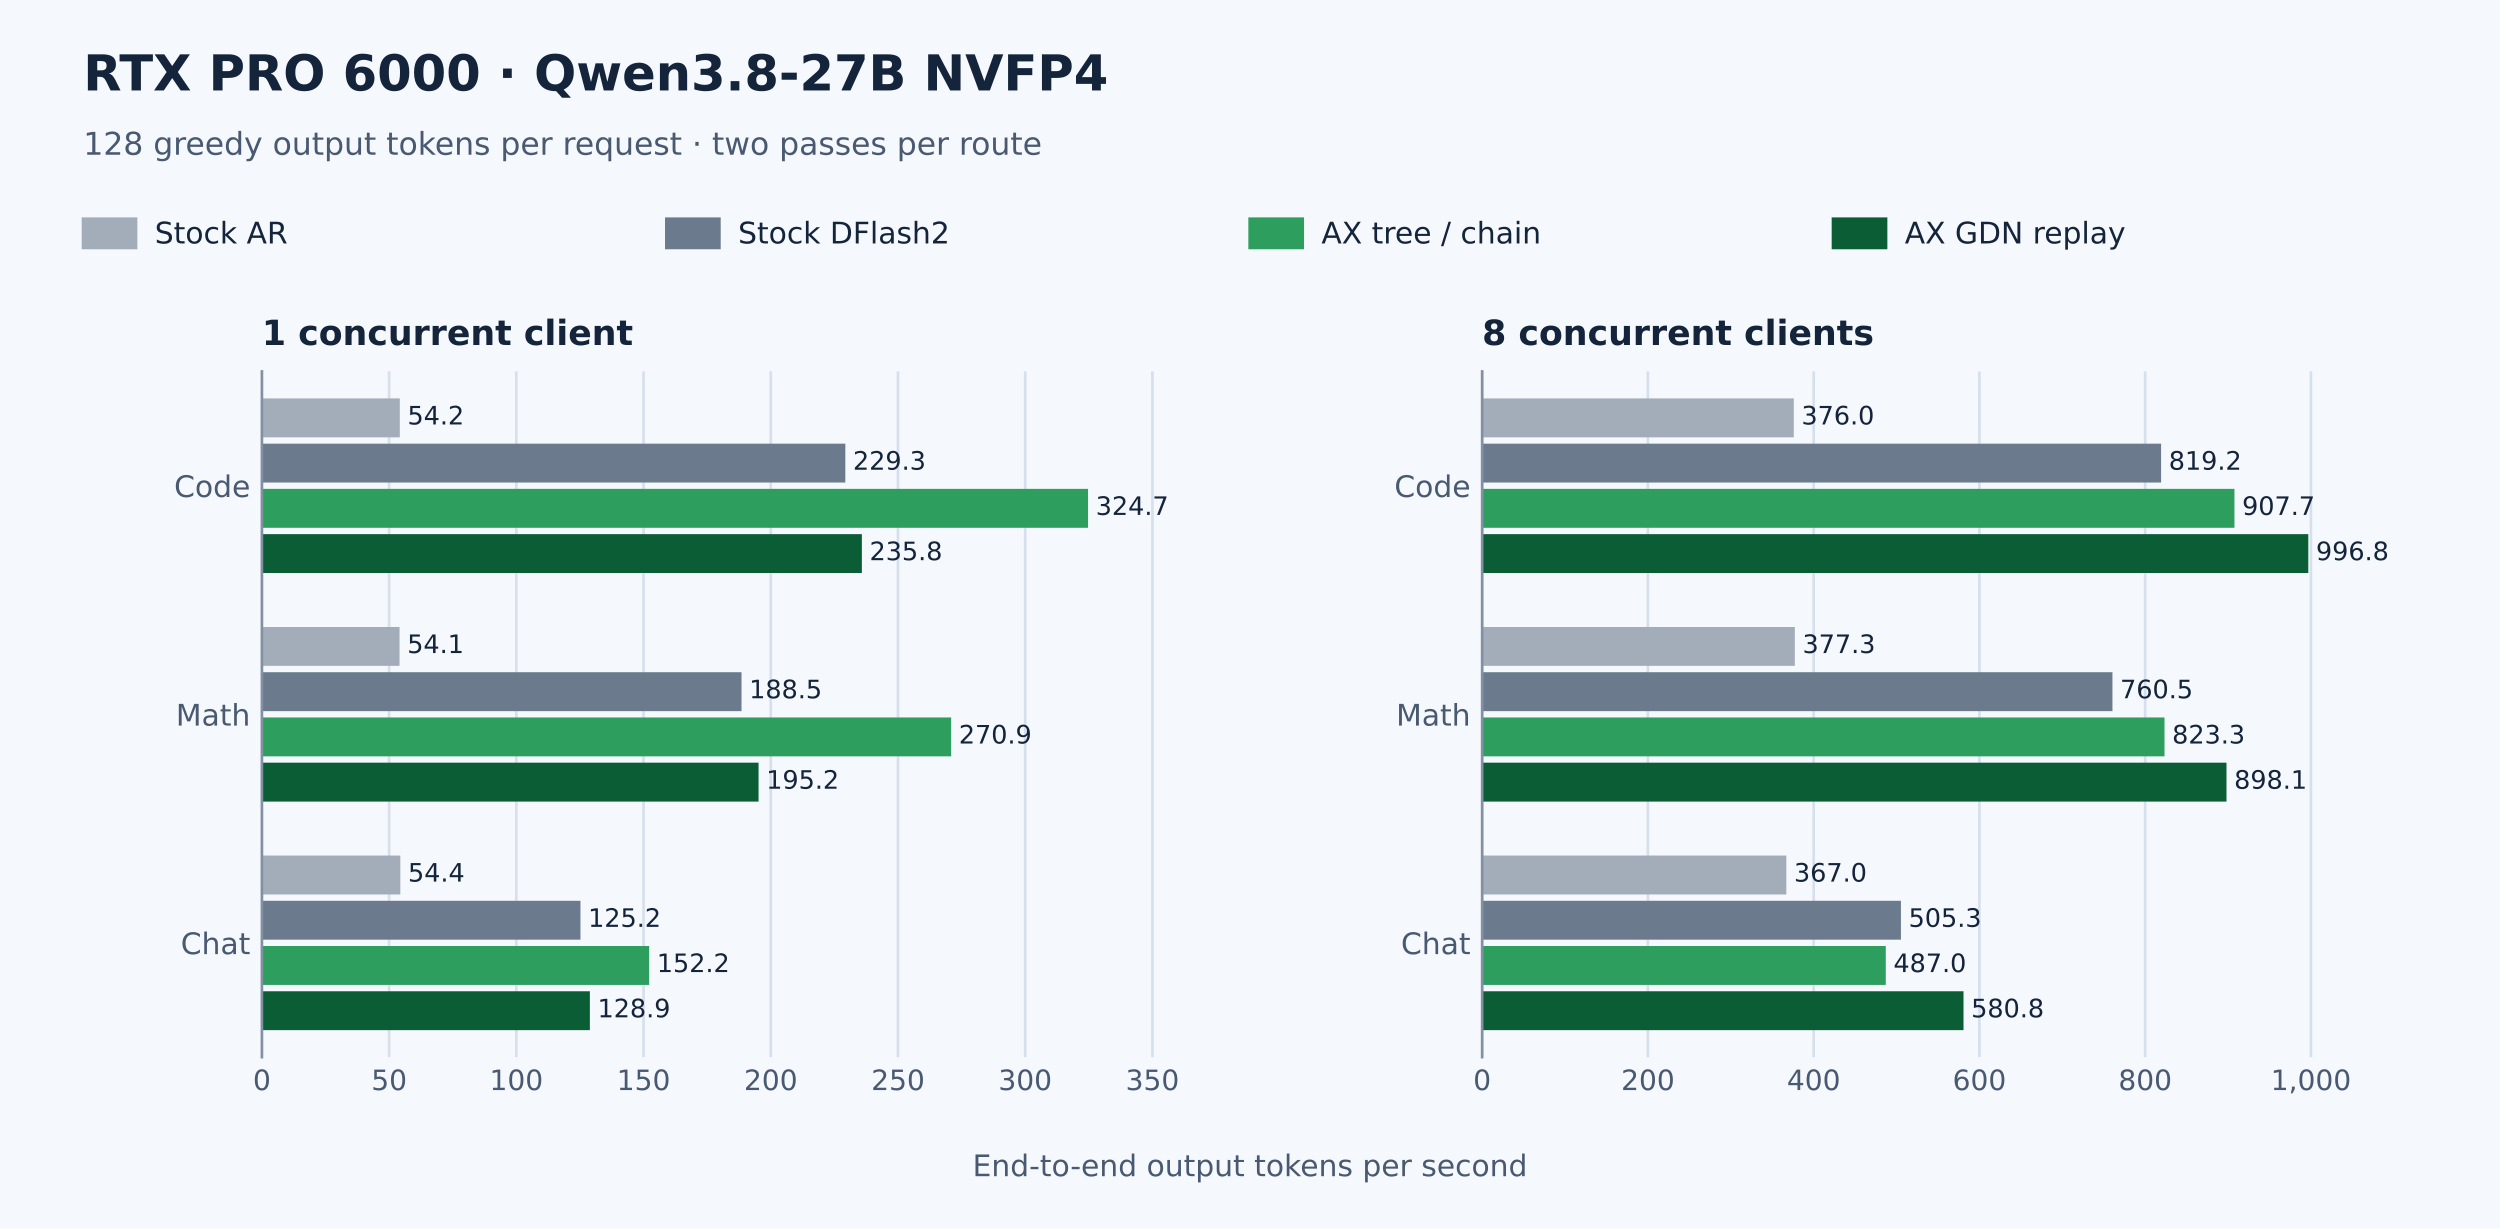
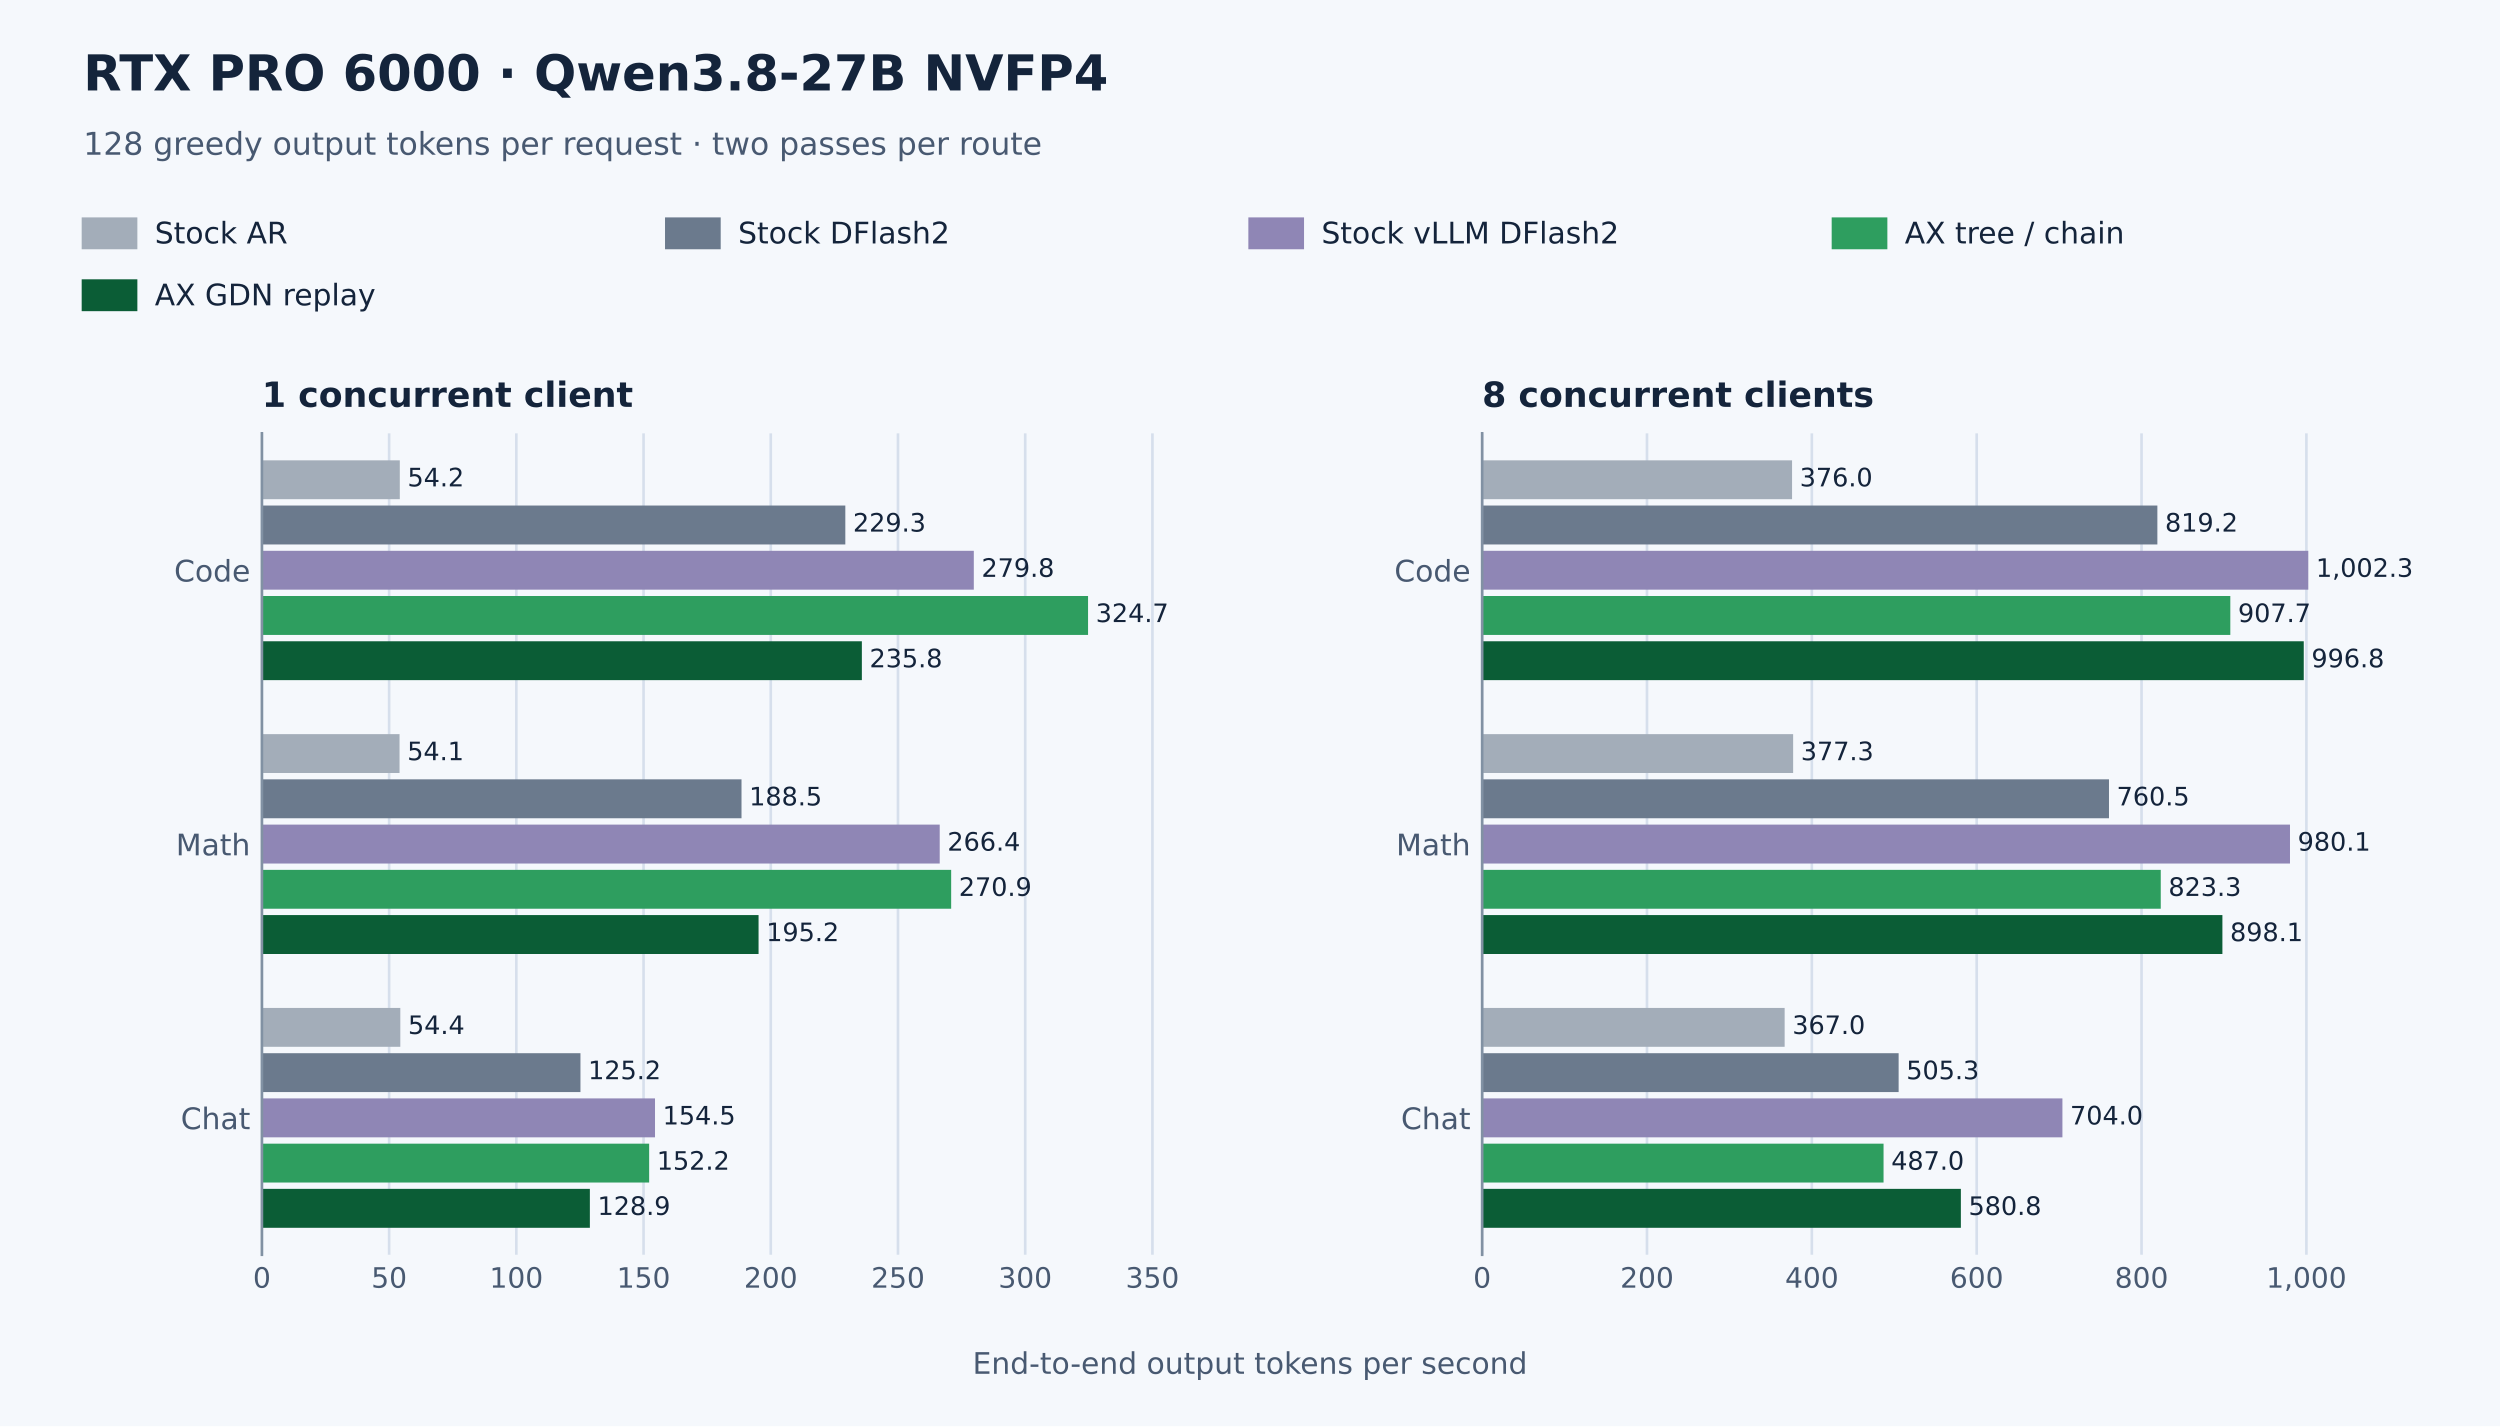
- <svg xmlns="http://www.w3.org/2000/svg" width="756pt" height="371.52pt" viewBox="0 0 756 371.52" version="1.1">
+ <svg xmlns="http://www.w3.org/2000/svg" width="756pt" height="431.28pt" viewBox="0 0 756 431.28" version="1.1">
  <defs>
    <style type="text/css">*{stroke-linejoin: round; stroke-linecap: butt}</style>
  </defs>
  <g id="figure_1">
    <g id="patch_1">
-       <path d="M 0 371.52  L 756 371.52  L 756 0  L 0 0  z " style="fill: #f5f8fc" />
+       <path d="M 0 431.28  L 756 431.28  L 756 0  L 0 0  z " style="fill: #f5f8fc" />
    </g>
    <g id="axes_1">
      <g id="patch_2">
-         <path d="M 79.2 319.68  L 369 319.68  L 369 112.32  L 79.2 112.32  z " style="fill: #f5f8fc" />
+         <path d="M 79.2 379.44  L 369 379.44  L 369 131.04  L 79.2 131.04  z " style="fill: #f5f8fc" />
      </g>
      <g id="matplotlib.axis_1">
        <g id="xtick_1">
          <g id="line2d_1">
-             <path d="M 79.2 319.68  L 79.2 112.32  " clip-path="url(#pc554f693a8)" style="fill: none; stroke: #d6dfec; stroke-width: 0.8; stroke-linecap: square" />
+             <path d="M 79.2 379.44  L 79.2 131.04  " clip-path="url(#p9c518e9b31)" style="fill: none; stroke: #d6dfec; stroke-width: 0.8; stroke-linecap: square" />
          </g>
          <g id="line2d_2" />
          <g id="text_1">
-             <text style="font-size: 8.5px; font-family: 'DejaVu Sans', 'Helvetica Neue', Helvetica, Arial, sans-serif; text-anchor: middle; fill: #485971" x="79.2" y="329.638" transform="rotate(-0 79.2 329.638)">0</text>
+             <text style="font-size: 8.5px; font-family: 'DejaVu Sans', 'Helvetica Neue', Helvetica, Arial, sans-serif; text-anchor: middle; fill: #485971" x="79.2" y="389.398" transform="rotate(-0 79.2 389.398)">0</text>
          </g>
        </g>
        <g id="xtick_2">
          <g id="line2d_3">
-             <path d="M 117.671 319.68  L 117.671 112.32  " clip-path="url(#pc554f693a8)" style="fill: none; stroke: #d6dfec; stroke-width: 0.8; stroke-linecap: square" />
+             <path d="M 117.671 379.44  L 117.671 131.04  " clip-path="url(#p9c518e9b31)" style="fill: none; stroke: #d6dfec; stroke-width: 0.8; stroke-linecap: square" />
          </g>
          <g id="line2d_4" />
          <g id="text_2">
-             <text style="font-size: 8.5px; font-family: 'DejaVu Sans', 'Helvetica Neue', Helvetica, Arial, sans-serif; text-anchor: middle; fill: #485971" x="117.671" y="329.638" transform="rotate(-0 117.6705 329.638)">50</text>
+             <text style="font-size: 8.5px; font-family: 'DejaVu Sans', 'Helvetica Neue', Helvetica, Arial, sans-serif; text-anchor: middle; fill: #485971" x="117.671" y="389.398" transform="rotate(-0 117.6705 389.398)">50</text>
          </g>
        </g>
        <g id="xtick_3">
          <g id="line2d_5">
-             <path d="M 156.141 319.68  L 156.141 112.32  " clip-path="url(#pc554f693a8)" style="fill: none; stroke: #d6dfec; stroke-width: 0.8; stroke-linecap: square" />
+             <path d="M 156.141 379.44  L 156.141 131.04  " clip-path="url(#p9c518e9b31)" style="fill: none; stroke: #d6dfec; stroke-width: 0.8; stroke-linecap: square" />
          </g>
          <g id="line2d_6" />
          <g id="text_3">
-             <text style="font-size: 8.5px; font-family: 'DejaVu Sans', 'Helvetica Neue', Helvetica, Arial, sans-serif; text-anchor: middle; fill: #485971" x="156.141" y="329.638" transform="rotate(-0 156.141 329.638)">100</text>
+             <text style="font-size: 8.5px; font-family: 'DejaVu Sans', 'Helvetica Neue', Helvetica, Arial, sans-serif; text-anchor: middle; fill: #485971" x="156.141" y="389.398" transform="rotate(-0 156.141 389.398)">100</text>
          </g>
        </g>
        <g id="xtick_4">
          <g id="line2d_7">
-             <path d="M 194.612 319.68  L 194.612 112.32  " clip-path="url(#pc554f693a8)" style="fill: none; stroke: #d6dfec; stroke-width: 0.8; stroke-linecap: square" />
+             <path d="M 194.612 379.44  L 194.612 131.04  " clip-path="url(#p9c518e9b31)" style="fill: none; stroke: #d6dfec; stroke-width: 0.8; stroke-linecap: square" />
          </g>
          <g id="line2d_8" />
          <g id="text_4">
-             <text style="font-size: 8.5px; font-family: 'DejaVu Sans', 'Helvetica Neue', Helvetica, Arial, sans-serif; text-anchor: middle; fill: #485971" x="194.612" y="329.638" transform="rotate(-0 194.6116 329.638)">150</text>
+             <text style="font-size: 8.5px; font-family: 'DejaVu Sans', 'Helvetica Neue', Helvetica, Arial, sans-serif; text-anchor: middle; fill: #485971" x="194.612" y="389.398" transform="rotate(-0 194.6116 389.398)">150</text>
          </g>
        </g>
        <g id="xtick_5">
          <g id="line2d_9">
-             <path d="M 233.082 319.68  L 233.082 112.32  " clip-path="url(#pc554f693a8)" style="fill: none; stroke: #d6dfec; stroke-width: 0.8; stroke-linecap: square" />
+             <path d="M 233.082 379.44  L 233.082 131.04  " clip-path="url(#p9c518e9b31)" style="fill: none; stroke: #d6dfec; stroke-width: 0.8; stroke-linecap: square" />
          </g>
          <g id="line2d_10" />
          <g id="text_5">
-             <text style="font-size: 8.5px; font-family: 'DejaVu Sans', 'Helvetica Neue', Helvetica, Arial, sans-serif; text-anchor: middle; fill: #485971" x="233.082" y="329.638" transform="rotate(-0 233.0821 329.638)">200</text>
+             <text style="font-size: 8.5px; font-family: 'DejaVu Sans', 'Helvetica Neue', Helvetica, Arial, sans-serif; text-anchor: middle; fill: #485971" x="233.082" y="389.398" transform="rotate(-0 233.0821 389.398)">200</text>
          </g>
        </g>
        <g id="xtick_6">
          <g id="line2d_11">
-             <path d="M 271.553 319.68  L 271.553 112.32  " clip-path="url(#pc554f693a8)" style="fill: none; stroke: #d6dfec; stroke-width: 0.8; stroke-linecap: square" />
+             <path d="M 271.553 379.44  L 271.553 131.04  " clip-path="url(#p9c518e9b31)" style="fill: none; stroke: #d6dfec; stroke-width: 0.8; stroke-linecap: square" />
          </g>
          <g id="line2d_12" />
          <g id="text_6">
-             <text style="font-size: 8.5px; font-family: 'DejaVu Sans', 'Helvetica Neue', Helvetica, Arial, sans-serif; text-anchor: middle; fill: #485971" x="271.553" y="329.638" transform="rotate(-0 271.5526 329.638)">250</text>
+             <text style="font-size: 8.5px; font-family: 'DejaVu Sans', 'Helvetica Neue', Helvetica, Arial, sans-serif; text-anchor: middle; fill: #485971" x="271.553" y="389.398" transform="rotate(-0 271.5526 389.398)">250</text>
          </g>
        </g>
        <g id="xtick_7">
          <g id="line2d_13">
-             <path d="M 310.023 319.68  L 310.023 112.32  " clip-path="url(#pc554f693a8)" style="fill: none; stroke: #d6dfec; stroke-width: 0.8; stroke-linecap: square" />
+             <path d="M 310.023 379.44  L 310.023 131.04  " clip-path="url(#p9c518e9b31)" style="fill: none; stroke: #d6dfec; stroke-width: 0.8; stroke-linecap: square" />
          </g>
          <g id="line2d_14" />
          <g id="text_7">
-             <text style="font-size: 8.5px; font-family: 'DejaVu Sans', 'Helvetica Neue', Helvetica, Arial, sans-serif; text-anchor: middle; fill: #485971" x="310.023" y="329.638" transform="rotate(-0 310.0231 329.638)">300</text>
+             <text style="font-size: 8.5px; font-family: 'DejaVu Sans', 'Helvetica Neue', Helvetica, Arial, sans-serif; text-anchor: middle; fill: #485971" x="310.023" y="389.398" transform="rotate(-0 310.0231 389.398)">300</text>
          </g>
        </g>
        <g id="xtick_8">
          <g id="line2d_15">
-             <path d="M 348.494 319.68  L 348.494 112.32  " clip-path="url(#pc554f693a8)" style="fill: none; stroke: #d6dfec; stroke-width: 0.8; stroke-linecap: square" />
+             <path d="M 348.494 379.44  L 348.494 131.04  " clip-path="url(#p9c518e9b31)" style="fill: none; stroke: #d6dfec; stroke-width: 0.8; stroke-linecap: square" />
          </g>
          <g id="line2d_16" />
          <g id="text_8">
-             <text style="font-size: 8.5px; font-family: 'DejaVu Sans', 'Helvetica Neue', Helvetica, Arial, sans-serif; text-anchor: middle; fill: #485971" x="348.494" y="329.638" transform="rotate(-0 348.4937 329.638)">350</text>
+             <text style="font-size: 8.5px; font-family: 'DejaVu Sans', 'Helvetica Neue', Helvetica, Arial, sans-serif; text-anchor: middle; fill: #485971" x="348.494" y="389.398" transform="rotate(-0 348.4937 389.398)">350</text>
          </g>
        </g>
      </g>
      <g id="matplotlib.axis_2">
        <g id="ytick_1">
          <g id="line2d_17" />
          <g id="text_9">
-             <text style="font-size: 9px; font-family: 'DejaVu Sans', 'Helvetica Neue', Helvetica, Arial, sans-serif; text-anchor: end; fill: #485971" x="75.7" y="150.299" transform="rotate(-0 75.7 150.2993)">Code</text>
+             <text style="font-size: 9px; font-family: 'DejaVu Sans', 'Helvetica Neue', Helvetica, Arial, sans-serif; text-anchor: end; fill: #485971" x="75.7" y="175.859" transform="rotate(-0 75.7 175.8593)">Code</text>
          </g>
        </g>
        <g id="ytick_2">
          <g id="line2d_18" />
          <g id="text_10">
-             <text style="font-size: 9px; font-family: 'DejaVu Sans', 'Helvetica Neue', Helvetica, Arial, sans-serif; text-anchor: end; fill: #485971" x="75.7" y="219.419" transform="rotate(-0 75.7 219.4193)">Math</text>
+             <text style="font-size: 9px; font-family: 'DejaVu Sans', 'Helvetica Neue', Helvetica, Arial, sans-serif; text-anchor: end; fill: #485971" x="75.7" y="258.659" transform="rotate(-0 75.7 258.6593)">Math</text>
          </g>
        </g>
        <g id="ytick_3">
          <g id="line2d_19" />
          <g id="text_11">
-             <text style="font-size: 9px; font-family: 'DejaVu Sans', 'Helvetica Neue', Helvetica, Arial, sans-serif; text-anchor: end; fill: #485971" x="75.7" y="288.539" transform="rotate(-0 75.7 288.5393)">Chat</text>
+             <text style="font-size: 9px; font-family: 'DejaVu Sans', 'Helvetica Neue', Helvetica, Arial, sans-serif; text-anchor: end; fill: #485971" x="75.7" y="341.459" transform="rotate(-0 75.7 341.4593)">Chat</text>
          </g>
        </g>
      </g>
      <g id="patch_3">
-         <path d="M 79.2 120.478  L 120.902 120.478  L 120.902 132.242  L 79.2 132.242  z " clip-path="url(#pc554f693a8)" style="fill: #a3adb9" />
+         <path d="M 79.2 139.198  L 120.902 139.198  L 120.902 150.962  L 79.2 150.962  z " clip-path="url(#p9c518e9b31)" style="fill: #a3adb9" />
      </g>
      <g id="patch_4">
-         <path d="M 79.2 134.158  L 255.626 134.158  L 255.626 145.922  L 79.2 145.922  z " clip-path="url(#pc554f693a8)" style="fill: #6b7a8d" />
+         <path d="M 79.2 152.878  L 255.626 152.878  L 255.626 164.642  L 79.2 164.642  z " clip-path="url(#p9c518e9b31)" style="fill: #6b7a8d" />
      </g>
      <g id="patch_5">
-         <path d="M 79.2 147.838  L 329.028 147.838  L 329.028 159.602  L 79.2 159.602  z " clip-path="url(#pc554f693a8)" style="fill: #2e9e5f" />
+         <path d="M 79.2 166.558  L 294.481 166.558  L 294.481 178.322  L 79.2 178.322  z " clip-path="url(#p9c518e9b31)" style="fill: #8f86b5" />
      </g>
      <g id="patch_6">
-         <path d="M 79.2 161.518  L 260.627 161.518  L 260.627 173.282  L 79.2 173.282  z " clip-path="url(#pc554f693a8)" style="fill: #0b5d36" />
+         <path d="M 79.2 180.238  L 329.028 180.238  L 329.028 192.002  L 79.2 192.002  z " clip-path="url(#p9c518e9b31)" style="fill: #2e9e5f" />
      </g>
      <g id="patch_7">
-         <path d="M 79.2 189.598  L 120.825 189.598  L 120.825 201.362  L 79.2 201.362  z " clip-path="url(#pc554f693a8)" style="fill: #a3adb9" />
+         <path d="M 79.2 193.918  L 260.627 193.918  L 260.627 205.682  L 79.2 205.682  z " clip-path="url(#p9c518e9b31)" style="fill: #0b5d36" />
      </g>
      <g id="patch_8">
-         <path d="M 79.2 203.278  L 224.234 203.278  L 224.234 215.042  L 79.2 215.042  z " clip-path="url(#pc554f693a8)" style="fill: #6b7a8d" />
+         <path d="M 79.2 221.998  L 120.825 221.998  L 120.825 233.762  L 79.2 233.762  z " clip-path="url(#p9c518e9b31)" style="fill: #a3adb9" />
      </g>
      <g id="patch_9">
-         <path d="M 79.2 216.958  L 287.633 216.958  L 287.633 228.722  L 79.2 228.722  z " clip-path="url(#pc554f693a8)" style="fill: #2e9e5f" />
+         <path d="M 79.2 235.678  L 224.234 235.678  L 224.234 247.442  L 79.2 247.442  z " clip-path="url(#p9c518e9b31)" style="fill: #6b7a8d" />
      </g>
      <g id="patch_10">
-         <path d="M 79.2 230.638  L 229.389 230.638  L 229.389 242.402  L 79.2 242.402  z " clip-path="url(#pc554f693a8)" style="fill: #0b5d36" />
+         <path d="M 79.2 249.358  L 284.171 249.358  L 284.171 261.122  L 79.2 261.122  z " clip-path="url(#p9c518e9b31)" style="fill: #8f86b5" />
      </g>
      <g id="patch_11">
-         <path d="M 79.2 258.718  L 121.056 258.718  L 121.056 270.482  L 79.2 270.482  z " clip-path="url(#pc554f693a8)" style="fill: #a3adb9" />
+         <path d="M 79.2 263.038  L 287.633 263.038  L 287.633 274.802  L 79.2 274.802  z " clip-path="url(#p9c518e9b31)" style="fill: #2e9e5f" />
      </g>
      <g id="patch_12">
-         <path d="M 79.2 272.398  L 175.53 272.398  L 175.53 284.162  L 79.2 284.162  z " clip-path="url(#pc554f693a8)" style="fill: #6b7a8d" />
+         <path d="M 79.2 276.718  L 229.389 276.718  L 229.389 288.482  L 79.2 288.482  z " clip-path="url(#p9c518e9b31)" style="fill: #0b5d36" />
      </g>
      <g id="patch_13">
-         <path d="M 79.2 286.078  L 196.304 286.078  L 196.304 297.842  L 79.2 297.842  z " clip-path="url(#pc554f693a8)" style="fill: #2e9e5f" />
+         <path d="M 79.2 304.798  L 121.056 304.798  L 121.056 316.562  L 79.2 316.562  z " clip-path="url(#p9c518e9b31)" style="fill: #a3adb9" />
      </g>
      <g id="patch_14">
-         <path d="M 79.2 299.758  L 178.377 299.758  L 178.377 311.522  L 79.2 311.522  z " clip-path="url(#pc554f693a8)" style="fill: #0b5d36" />
+         <path d="M 79.2 318.478  L 175.53 318.478  L 175.53 330.242  L 79.2 330.242  z " clip-path="url(#p9c518e9b31)" style="fill: #6b7a8d" />
      </g>
      <g id="patch_15">
-         <path d="M 79.2 319.68  L 79.2 112.32  " style="fill: none; stroke: #8191a3; stroke-width: 0.8; stroke-linejoin: miter; stroke-linecap: square" />
+         <path d="M 79.2 332.158  L 198.074 332.158  L 198.074 343.922  L 79.2 343.922  z " clip-path="url(#p9c518e9b31)" style="fill: #8f86b5" />
+       </g>
+       <g id="patch_16">
+         <path d="M 79.2 345.838  L 196.304 345.838  L 196.304 357.602  L 79.2 357.602  z " clip-path="url(#p9c518e9b31)" style="fill: #2e9e5f" />
+       </g>
+       <g id="patch_17">
+         <path d="M 79.2 359.518  L 178.377 359.518  L 178.377 371.282  L 79.2 371.282  z " clip-path="url(#p9c518e9b31)" style="fill: #0b5d36" />
+       </g>
+       <g id="patch_18">
+         <path d="M 79.2 379.44  L 79.2 131.04  " style="fill: none; stroke: #8191a3; stroke-width: 0.8; stroke-linejoin: miter; stroke-linecap: square" />
      </g>
      <g id="text_12">
-         <text style="font-size: 7.7px; font-family: 'DejaVu Sans', 'Helvetica Neue', Helvetica, Arial, sans-serif; text-anchor: start; fill: #14243b" x="123.22" y="128.36" transform="rotate(-0 123.2204 128.3602)">54.2</text>
+         <text style="font-size: 7.7px; font-family: 'DejaVu Sans', 'Helvetica Neue', Helvetica, Arial, sans-serif; text-anchor: start; fill: #14243b" x="123.22" y="147.08" transform="rotate(-0 123.2204 147.0802)">54.2</text>
      </g>
      <g id="text_13">
-         <text style="font-size: 7.7px; font-family: 'DejaVu Sans', 'Helvetica Neue', Helvetica, Arial, sans-serif; text-anchor: start; fill: #14243b" x="257.944" y="142.04" transform="rotate(-0 257.9442 142.0402)">229.3</text>
+         <text style="font-size: 7.7px; font-family: 'DejaVu Sans', 'Helvetica Neue', Helvetica, Arial, sans-serif; text-anchor: start; fill: #14243b" x="257.944" y="160.76" transform="rotate(-0 257.9442 160.7602)">229.3</text>
      </g>
      <g id="text_14">
-         <text style="font-size: 7.7px; font-family: 'DejaVu Sans', 'Helvetica Neue', Helvetica, Arial, sans-serif; text-anchor: start; fill: #14243b" x="331.346" y="155.72" transform="rotate(-0 331.346 155.7202)">324.7</text>
+         <text style="font-size: 7.7px; font-family: 'DejaVu Sans', 'Helvetica Neue', Helvetica, Arial, sans-serif; text-anchor: start; fill: #14243b" x="296.799" y="174.44" transform="rotate(-0 296.7995 174.4402)">279.8</text>
      </g>
      <g id="text_15">
-         <text style="font-size: 7.7px; font-family: 'DejaVu Sans', 'Helvetica Neue', Helvetica, Arial, sans-serif; text-anchor: start; fill: #14243b" x="262.945" y="169.4" transform="rotate(-0 262.9454 169.4002)">235.8</text>
+         <text style="font-size: 7.7px; font-family: 'DejaVu Sans', 'Helvetica Neue', Helvetica, Arial, sans-serif; text-anchor: start; fill: #14243b" x="331.346" y="188.12" transform="rotate(-0 331.346 188.1202)">324.7</text>
      </g>
      <g id="text_16">
-         <text style="font-size: 7.7px; font-family: 'DejaVu Sans', 'Helvetica Neue', Helvetica, Arial, sans-serif; text-anchor: start; fill: #14243b" x="123.144" y="197.48" transform="rotate(-0 123.1435 197.4802)">54.1</text>
+         <text style="font-size: 7.7px; font-family: 'DejaVu Sans', 'Helvetica Neue', Helvetica, Arial, sans-serif; text-anchor: start; fill: #14243b" x="262.945" y="201.8" transform="rotate(-0 262.9454 201.8002)">235.8</text>
      </g>
      <g id="text_17">
-         <text style="font-size: 7.7px; font-family: 'DejaVu Sans', 'Helvetica Neue', Helvetica, Arial, sans-serif; text-anchor: start; fill: #14243b" x="226.552" y="211.16" transform="rotate(-0 226.5523 211.1602)">188.5</text>
+         <text style="font-size: 7.7px; font-family: 'DejaVu Sans', 'Helvetica Neue', Helvetica, Arial, sans-serif; text-anchor: start; fill: #14243b" x="123.144" y="229.88" transform="rotate(-0 123.1435 229.8802)">54.1</text>
      </g>
      <g id="text_18">
-         <text style="font-size: 7.7px; font-family: 'DejaVu Sans', 'Helvetica Neue', Helvetica, Arial, sans-serif; text-anchor: start; fill: #14243b" x="289.952" y="224.84" transform="rotate(-0 289.9517 224.8402)">270.9</text>
+         <text style="font-size: 7.7px; font-family: 'DejaVu Sans', 'Helvetica Neue', Helvetica, Arial, sans-serif; text-anchor: start; fill: #14243b" x="226.552" y="243.56" transform="rotate(-0 226.5523 243.5602)">188.5</text>
      </g>
      <g id="text_19">
-         <text style="font-size: 7.7px; font-family: 'DejaVu Sans', 'Helvetica Neue', Helvetica, Arial, sans-serif; text-anchor: start; fill: #14243b" x="231.707" y="238.52" transform="rotate(-0 231.7073 238.5202)">195.2</text>
+         <text style="font-size: 7.7px; font-family: 'DejaVu Sans', 'Helvetica Neue', Helvetica, Arial, sans-serif; text-anchor: start; fill: #14243b" x="286.489" y="257.24" transform="rotate(-0 286.4894 257.2402)">266.4</text>
      </g>
      <g id="text_20">
-         <text style="font-size: 7.7px; font-family: 'DejaVu Sans', 'Helvetica Neue', Helvetica, Arial, sans-serif; text-anchor: start; fill: #14243b" x="123.374" y="266.6" transform="rotate(-0 123.3743 266.6002)">54.4</text>
+         <text style="font-size: 7.7px; font-family: 'DejaVu Sans', 'Helvetica Neue', Helvetica, Arial, sans-serif; text-anchor: start; fill: #14243b" x="289.952" y="270.92" transform="rotate(-0 289.9517 270.9202)">270.9</text>
      </g>
      <g id="text_21">
-         <text style="font-size: 7.7px; font-family: 'DejaVu Sans', 'Helvetica Neue', Helvetica, Arial, sans-serif; text-anchor: start; fill: #14243b" x="177.849" y="280.28" transform="rotate(-0 177.8486 280.2802)">125.2</text>
+         <text style="font-size: 7.7px; font-family: 'DejaVu Sans', 'Helvetica Neue', Helvetica, Arial, sans-serif; text-anchor: start; fill: #14243b" x="231.707" y="284.6" transform="rotate(-0 231.7073 284.6002)">195.2</text>
      </g>
      <g id="text_22">
-         <text style="font-size: 7.7px; font-family: 'DejaVu Sans', 'Helvetica Neue', Helvetica, Arial, sans-serif; text-anchor: start; fill: #14243b" x="198.623" y="293.96" transform="rotate(-0 198.6227 293.9602)">152.2</text>
+         <text style="font-size: 7.7px; font-family: 'DejaVu Sans', 'Helvetica Neue', Helvetica, Arial, sans-serif; text-anchor: start; fill: #14243b" x="123.374" y="312.68" transform="rotate(-0 123.3743 312.6802)">54.4</text>
      </g>
      <g id="text_23">
-         <text style="font-size: 7.7px; font-family: 'DejaVu Sans', 'Helvetica Neue', Helvetica, Arial, sans-serif; text-anchor: start; fill: #14243b" x="180.695" y="307.64" transform="rotate(-0 180.6954 307.6402)">128.9</text>
+         <text style="font-size: 7.7px; font-family: 'DejaVu Sans', 'Helvetica Neue', Helvetica, Arial, sans-serif; text-anchor: start; fill: #14243b" x="177.849" y="326.36" transform="rotate(-0 177.8486 326.3602)">125.2</text>
      </g>
      <g id="text_24">
-         <text style="font-weight: 700; font-size: 10.5px; font-family: 'DejaVu Sans', 'Helvetica Neue', Helvetica, Arial, sans-serif; text-anchor: start; fill: #14243b" x="79.2" y="104.32" transform="rotate(-0 79.2 104.32)">1 concurrent client</text>
+         <text style="font-size: 7.7px; font-family: 'DejaVu Sans', 'Helvetica Neue', Helvetica, Arial, sans-serif; text-anchor: start; fill: #14243b" x="200.392" y="340.04" transform="rotate(-0 200.3923 340.0402)">154.5</text>
+       </g>
+       <g id="text_25">
+         <text style="font-size: 7.7px; font-family: 'DejaVu Sans', 'Helvetica Neue', Helvetica, Arial, sans-serif; text-anchor: start; fill: #14243b" x="198.623" y="353.72" transform="rotate(-0 198.6227 353.7202)">152.2</text>
+       </g>
+       <g id="text_26">
+         <text style="font-size: 7.7px; font-family: 'DejaVu Sans', 'Helvetica Neue', Helvetica, Arial, sans-serif; text-anchor: start; fill: #14243b" x="180.695" y="367.4" transform="rotate(-0 180.6954 367.4002)">128.9</text>
+       </g>
+       <g id="text_27">
+         <text style="font-weight: 700; font-size: 10.5px; font-family: 'DejaVu Sans', 'Helvetica Neue', Helvetica, Arial, sans-serif; text-anchor: start; fill: #14243b" x="79.2" y="123.04" transform="rotate(-0 79.2 123.04)">1 concurrent client</text>
      </g>
    </g>
    <g id="axes_2">
-       <g id="patch_16">
-         <path d="M 448.2 319.68  L 738 319.68  L 738 112.32  L 448.2 112.32  z " style="fill: #f5f8fc" />
+       <g id="patch_19">
+         <path d="M 448.2 379.44  L 738 379.44  L 738 131.04  L 448.2 131.04  z " style="fill: #f5f8fc" />
      </g>
      <g id="matplotlib.axis_3">
        <g id="xtick_9">
          <g id="line2d_20">
-             <path d="M 448.2 319.68  L 448.2 112.32  " clip-path="url(#p2c44b623d7)" style="fill: none; stroke: #d6dfec; stroke-width: 0.8; stroke-linecap: square" />
+             <path d="M 448.2 379.44  L 448.2 131.04  " clip-path="url(#pacaf0d02ea)" style="fill: none; stroke: #d6dfec; stroke-width: 0.8; stroke-linecap: square" />
          </g>
          <g id="line2d_21" />
-           <g id="text_25">
-             <text style="font-size: 8.5px; font-family: 'DejaVu Sans', 'Helvetica Neue', Helvetica, Arial, sans-serif; text-anchor: middle; fill: #485971" x="448.2" y="329.638" transform="rotate(-0 448.2 329.638)">0</text>
+           <g id="text_28">
+             <text style="font-size: 8.5px; font-family: 'DejaVu Sans', 'Helvetica Neue', Helvetica, Arial, sans-serif; text-anchor: middle; fill: #485971" x="448.2" y="389.398" transform="rotate(-0 448.2 389.398)">0</text>
          </g>
        </g>
        <g id="xtick_10">
          <g id="line2d_22">
-             <path d="M 498.326 319.68  L 498.326 112.32  " clip-path="url(#p2c44b623d7)" style="fill: none; stroke: #d6dfec; stroke-width: 0.8; stroke-linecap: square" />
+             <path d="M 498.051 379.44  L 498.051 131.04  " clip-path="url(#pacaf0d02ea)" style="fill: none; stroke: #d6dfec; stroke-width: 0.8; stroke-linecap: square" />
          </g>
          <g id="line2d_23" />
-           <g id="text_26">
-             <text style="font-size: 8.5px; font-family: 'DejaVu Sans', 'Helvetica Neue', Helvetica, Arial, sans-serif; text-anchor: middle; fill: #485971" x="498.326" y="329.638" transform="rotate(-0 498.3259 329.638)">200</text>
+           <g id="text_29">
+             <text style="font-size: 8.5px; font-family: 'DejaVu Sans', 'Helvetica Neue', Helvetica, Arial, sans-serif; text-anchor: middle; fill: #485971" x="498.051" y="389.398" transform="rotate(-0 498.0509 389.398)">200</text>
          </g>
        </g>
        <g id="xtick_11">
          <g id="line2d_24">
-             <path d="M 548.452 319.68  L 548.452 112.32  " clip-path="url(#p2c44b623d7)" style="fill: none; stroke: #d6dfec; stroke-width: 0.8; stroke-linecap: square" />
+             <path d="M 547.902 379.44  L 547.902 131.04  " clip-path="url(#pacaf0d02ea)" style="fill: none; stroke: #d6dfec; stroke-width: 0.8; stroke-linecap: square" />
          </g>
          <g id="line2d_25" />
-           <g id="text_27">
-             <text style="font-size: 8.5px; font-family: 'DejaVu Sans', 'Helvetica Neue', Helvetica, Arial, sans-serif; text-anchor: middle; fill: #485971" x="548.452" y="329.638" transform="rotate(-0 548.4518 329.638)">400</text>
+           <g id="text_30">
+             <text style="font-size: 8.5px; font-family: 'DejaVu Sans', 'Helvetica Neue', Helvetica, Arial, sans-serif; text-anchor: middle; fill: #485971" x="547.902" y="389.398" transform="rotate(-0 547.9017 389.398)">400</text>
          </g>
        </g>
        <g id="xtick_12">
          <g id="line2d_26">
-             <path d="M 598.578 319.68  L 598.578 112.32  " clip-path="url(#p2c44b623d7)" style="fill: none; stroke: #d6dfec; stroke-width: 0.8; stroke-linecap: square" />
+             <path d="M 597.753 379.44  L 597.753 131.04  " clip-path="url(#pacaf0d02ea)" style="fill: none; stroke: #d6dfec; stroke-width: 0.8; stroke-linecap: square" />
          </g>
          <g id="line2d_27" />
-           <g id="text_28">
-             <text style="font-size: 8.5px; font-family: 'DejaVu Sans', 'Helvetica Neue', Helvetica, Arial, sans-serif; text-anchor: middle; fill: #485971" x="598.578" y="329.638" transform="rotate(-0 598.5778 329.638)">600</text>
+           <g id="text_31">
+             <text style="font-size: 8.5px; font-family: 'DejaVu Sans', 'Helvetica Neue', Helvetica, Arial, sans-serif; text-anchor: middle; fill: #485971" x="597.753" y="389.398" transform="rotate(-0 597.7526 389.398)">600</text>
          </g>
        </g>
        <g id="xtick_13">
          <g id="line2d_28">
-             <path d="M 648.704 319.68  L 648.704 112.32  " clip-path="url(#p2c44b623d7)" style="fill: none; stroke: #d6dfec; stroke-width: 0.8; stroke-linecap: square" />
+             <path d="M 647.603 379.44  L 647.603 131.04  " clip-path="url(#pacaf0d02ea)" style="fill: none; stroke: #d6dfec; stroke-width: 0.8; stroke-linecap: square" />
          </g>
          <g id="line2d_29" />
-           <g id="text_29">
-             <text style="font-size: 8.5px; font-family: 'DejaVu Sans', 'Helvetica Neue', Helvetica, Arial, sans-serif; text-anchor: middle; fill: #485971" x="648.704" y="329.638" transform="rotate(-0 648.7037 329.638)">800</text>
+           <g id="text_32">
+             <text style="font-size: 8.5px; font-family: 'DejaVu Sans', 'Helvetica Neue', Helvetica, Arial, sans-serif; text-anchor: middle; fill: #485971" x="647.603" y="389.398" transform="rotate(-0 647.6034 389.398)">800</text>
          </g>
        </g>
        <g id="xtick_14">
          <g id="line2d_30">
-             <path d="M 698.83 319.68  L 698.83 112.32  " clip-path="url(#p2c44b623d7)" style="fill: none; stroke: #d6dfec; stroke-width: 0.8; stroke-linecap: square" />
+             <path d="M 697.454 379.44  L 697.454 131.04  " clip-path="url(#pacaf0d02ea)" style="fill: none; stroke: #d6dfec; stroke-width: 0.8; stroke-linecap: square" />
          </g>
          <g id="line2d_31" />
-           <g id="text_30">
-             <text style="font-size: 8.5px; font-family: 'DejaVu Sans', 'Helvetica Neue', Helvetica, Arial, sans-serif; text-anchor: middle; fill: #485971" x="698.83" y="329.638" transform="rotate(-0 698.8296 329.638)">1,000</text>
+           <g id="text_33">
+             <text style="font-size: 8.5px; font-family: 'DejaVu Sans', 'Helvetica Neue', Helvetica, Arial, sans-serif; text-anchor: middle; fill: #485971" x="697.454" y="389.398" transform="rotate(-0 697.4543 389.398)">1,000</text>
          </g>
        </g>
      </g>
      <g id="matplotlib.axis_4">
        <g id="ytick_4">
          <g id="line2d_32" />
-           <g id="text_31">
-             <text style="font-size: 9px; font-family: 'DejaVu Sans', 'Helvetica Neue', Helvetica, Arial, sans-serif; text-anchor: end; fill: #485971" x="444.7" y="150.299" transform="rotate(-0 444.7 150.2993)">Code</text>
+           <g id="text_34">
+             <text style="font-size: 9px; font-family: 'DejaVu Sans', 'Helvetica Neue', Helvetica, Arial, sans-serif; text-anchor: end; fill: #485971" x="444.7" y="175.859" transform="rotate(-0 444.7 175.8593)">Code</text>
          </g>
        </g>
        <g id="ytick_5">
          <g id="line2d_33" />
-           <g id="text_32">
-             <text style="font-size: 9px; font-family: 'DejaVu Sans', 'Helvetica Neue', Helvetica, Arial, sans-serif; text-anchor: end; fill: #485971" x="444.7" y="219.419" transform="rotate(-0 444.7 219.4193)">Math</text>
+           <g id="text_35">
+             <text style="font-size: 9px; font-family: 'DejaVu Sans', 'Helvetica Neue', Helvetica, Arial, sans-serif; text-anchor: end; fill: #485971" x="444.7" y="258.659" transform="rotate(-0 444.7 258.6593)">Math</text>
          </g>
        </g>
        <g id="ytick_6">
          <g id="line2d_34" />
-           <g id="text_33">
-             <text style="font-size: 9px; font-family: 'DejaVu Sans', 'Helvetica Neue', Helvetica, Arial, sans-serif; text-anchor: end; fill: #485971" x="444.7" y="288.539" transform="rotate(-0 444.7 288.5393)">Chat</text>
-           </g>
-         </g>
-       </g>
-       <g id="patch_17">
-         <path d="M 448.2 120.478  L 542.437 120.478  L 542.437 132.242  L 448.2 132.242  z " clip-path="url(#p2c44b623d7)" style="fill: #a3adb9" />
-       </g>
-       <g id="patch_18">
-         <path d="M 448.2 134.158  L 653.516 134.158  L 653.516 145.922  L 448.2 145.922  z " clip-path="url(#p2c44b623d7)" style="fill: #6b7a8d" />
-       </g>
-       <g id="patch_19">
-         <path d="M 448.2 147.838  L 675.696 147.838  L 675.696 159.602  L 448.2 159.602  z " clip-path="url(#p2c44b623d7)" style="fill: #2e9e5f" />
+           <g id="text_36">
+             <text style="font-size: 9px; font-family: 'DejaVu Sans', 'Helvetica Neue', Helvetica, Arial, sans-serif; text-anchor: end; fill: #485971" x="444.7" y="341.459" transform="rotate(-0 444.7 341.4593)">Chat</text>
+           </g>
+         </g>
      </g>
      <g id="patch_20">
-         <path d="M 448.2 161.518  L 698.028 161.518  L 698.028 173.282  L 448.2 173.282  z " clip-path="url(#p2c44b623d7)" style="fill: #0b5d36" />
+         <path d="M 448.2 139.198  L 541.92 139.198  L 541.92 150.962  L 448.2 150.962  z " clip-path="url(#pacaf0d02ea)" style="fill: #a3adb9" />
      </g>
      <g id="patch_21">
-         <path d="M 448.2 189.598  L 542.763 189.598  L 542.763 201.362  L 448.2 201.362  z " clip-path="url(#p2c44b623d7)" style="fill: #a3adb9" />
+         <path d="M 448.2 152.878  L 652.389 152.878  L 652.389 164.642  L 448.2 164.642  z " clip-path="url(#pacaf0d02ea)" style="fill: #6b7a8d" />
      </g>
      <g id="patch_22">
-         <path d="M 448.2 203.278  L 638.804 203.278  L 638.804 215.042  L 448.2 215.042  z " clip-path="url(#p2c44b623d7)" style="fill: #6b7a8d" />
+         <path d="M 448.2 166.558  L 698.028 166.558  L 698.028 178.322  L 448.2 178.322  z " clip-path="url(#pacaf0d02ea)" style="fill: #8f86b5" />
      </g>
      <g id="patch_23">
-         <path d="M 448.2 216.958  L 654.543 216.958  L 654.543 228.722  L 448.2 228.722  z " clip-path="url(#p2c44b623d7)" style="fill: #2e9e5f" />
+         <path d="M 448.2 180.238  L 674.448 180.238  L 674.448 192.002  L 448.2 192.002  z " clip-path="url(#pacaf0d02ea)" style="fill: #2e9e5f" />
      </g>
      <g id="patch_24">
-         <path d="M 448.2 230.638  L 673.29 230.638  L 673.29 242.402  L 448.2 242.402  z " clip-path="url(#p2c44b623d7)" style="fill: #0b5d36" />
+         <path d="M 448.2 193.918  L 696.657 193.918  L 696.657 205.682  L 448.2 205.682  z " clip-path="url(#pacaf0d02ea)" style="fill: #0b5d36" />
      </g>
      <g id="patch_25">
-         <path d="M 448.2 258.718  L 540.181 258.718  L 540.181 270.482  L 448.2 270.482  z " clip-path="url(#p2c44b623d7)" style="fill: #a3adb9" />
+         <path d="M 448.2 221.998  L 542.244 221.998  L 542.244 233.762  L 448.2 233.762  z " clip-path="url(#pacaf0d02ea)" style="fill: #a3adb9" />
      </g>
      <g id="patch_26">
-         <path d="M 448.2 272.398  L 574.843 272.398  L 574.843 284.162  L 448.2 284.162  z " clip-path="url(#p2c44b623d7)" style="fill: #6b7a8d" />
+         <path d="M 448.2 235.678  L 637.758 235.678  L 637.758 247.442  L 448.2 247.442  z " clip-path="url(#pacaf0d02ea)" style="fill: #6b7a8d" />
      </g>
      <g id="patch_27">
-         <path d="M 448.2 286.078  L 570.257 286.078  L 570.257 297.842  L 448.2 297.842  z " clip-path="url(#p2c44b623d7)" style="fill: #2e9e5f" />
+         <path d="M 448.2 249.358  L 692.494 249.358  L 692.494 261.122  L 448.2 261.122  z " clip-path="url(#pacaf0d02ea)" style="fill: #8f86b5" />
      </g>
      <g id="patch_28">
-         <path d="M 448.2 299.758  L 593.766 299.758  L 593.766 311.522  L 448.2 311.522  z " clip-path="url(#p2c44b623d7)" style="fill: #0b5d36" />
+         <path d="M 448.2 263.038  L 653.411 263.038  L 653.411 274.802  L 448.2 274.802  z " clip-path="url(#pacaf0d02ea)" style="fill: #2e9e5f" />
      </g>
      <g id="patch_29">
-         <path d="M 448.2 319.68  L 448.2 112.32  " style="fill: none; stroke: #8191a3; stroke-width: 0.8; stroke-linejoin: miter; stroke-linecap: square" />
-       </g>
-       <g id="text_34">
-         <text style="font-size: 7.7px; font-family: 'DejaVu Sans', 'Helvetica Neue', Helvetica, Arial, sans-serif; text-anchor: start; fill: #14243b" x="544.755" y="128.36" transform="rotate(-0 544.7551 128.3602)">376.0</text>
-       </g>
-       <g id="text_35">
-         <text style="font-size: 7.7px; font-family: 'DejaVu Sans', 'Helvetica Neue', Helvetica, Arial, sans-serif; text-anchor: start; fill: #14243b" x="655.834" y="142.04" transform="rotate(-0 655.8342 142.0402)">819.2</text>
-       </g>
-       <g id="text_36">
-         <text style="font-size: 7.7px; font-family: 'DejaVu Sans', 'Helvetica Neue', Helvetica, Arial, sans-serif; text-anchor: start; fill: #14243b" x="678.015" y="155.72" transform="rotate(-0 678.0149 155.7202)">907.7</text>
+         <path d="M 448.2 276.718  L 672.055 276.718  L 672.055 288.482  L 448.2 288.482  z " clip-path="url(#pacaf0d02ea)" style="fill: #0b5d36" />
+       </g>
+       <g id="patch_30">
+         <path d="M 448.2 304.798  L 539.676 304.798  L 539.676 316.562  L 448.2 316.562  z " clip-path="url(#pacaf0d02ea)" style="fill: #a3adb9" />
+       </g>
+       <g id="patch_31">
+         <path d="M 448.2 318.478  L 574.148 318.478  L 574.148 330.242  L 448.2 330.242  z " clip-path="url(#pacaf0d02ea)" style="fill: #6b7a8d" />
+       </g>
+       <g id="patch_32">
+         <path d="M 448.2 332.158  L 623.675 332.158  L 623.675 343.922  L 448.2 343.922  z " clip-path="url(#pacaf0d02ea)" style="fill: #8f86b5" />
+       </g>
+       <g id="patch_33">
+         <path d="M 448.2 345.838  L 569.587 345.838  L 569.587 357.602  L 448.2 357.602  z " clip-path="url(#pacaf0d02ea)" style="fill: #2e9e5f" />
+       </g>
+       <g id="patch_34">
+         <path d="M 448.2 359.518  L 592.967 359.518  L 592.967 371.282  L 448.2 371.282  z " clip-path="url(#pacaf0d02ea)" style="fill: #0b5d36" />
+       </g>
+       <g id="patch_35">
+         <path d="M 448.2 379.44  L 448.2 131.04  " style="fill: none; stroke: #8191a3; stroke-width: 0.8; stroke-linejoin: miter; stroke-linecap: square" />
      </g>
      <g id="text_37">
-         <text style="font-size: 7.7px; font-family: 'DejaVu Sans', 'Helvetica Neue', Helvetica, Arial, sans-serif; text-anchor: start; fill: #14243b" x="700.346" y="169.4" transform="rotate(-0 700.346 169.4002)">996.8</text>
+         <text style="font-size: 7.7px; font-family: 'DejaVu Sans', 'Helvetica Neue', Helvetica, Arial, sans-serif; text-anchor: start; fill: #14243b" x="544.238" y="147.08" transform="rotate(-0 544.238 147.0802)">376.0</text>
      </g>
      <g id="text_38">
-         <text style="font-size: 7.7px; font-family: 'DejaVu Sans', 'Helvetica Neue', Helvetica, Arial, sans-serif; text-anchor: start; fill: #14243b" x="545.081" y="197.48" transform="rotate(-0 545.0809 197.4802)">377.3</text>
+         <text style="font-size: 7.7px; font-family: 'DejaVu Sans', 'Helvetica Neue', Helvetica, Arial, sans-serif; text-anchor: start; fill: #14243b" x="654.708" y="160.76" transform="rotate(-0 654.7075 160.7602)">819.2</text>
      </g>
      <g id="text_39">
-         <text style="font-size: 7.7px; font-family: 'DejaVu Sans', 'Helvetica Neue', Helvetica, Arial, sans-serif; text-anchor: start; fill: #14243b" x="641.122" y="211.16" transform="rotate(-0 641.1222 211.1602)">760.5</text>
+         <text style="font-size: 7.7px; font-family: 'DejaVu Sans', 'Helvetica Neue', Helvetica, Arial, sans-serif; text-anchor: start; fill: #14243b" x="700.346" y="174.44" transform="rotate(-0 700.346 174.4402)">1,002.3</text>
      </g>
      <g id="text_40">
-         <text style="font-size: 7.7px; font-family: 'DejaVu Sans', 'Helvetica Neue', Helvetica, Arial, sans-serif; text-anchor: start; fill: #14243b" x="656.862" y="224.84" transform="rotate(-0 656.8618 224.8402)">823.3</text>
+         <text style="font-size: 7.7px; font-family: 'DejaVu Sans', 'Helvetica Neue', Helvetica, Arial, sans-serif; text-anchor: start; fill: #14243b" x="676.767" y="188.12" transform="rotate(-0 676.7665 188.1202)">907.7</text>
      </g>
      <g id="text_41">
-         <text style="font-size: 7.7px; font-family: 'DejaVu Sans', 'Helvetica Neue', Helvetica, Arial, sans-serif; text-anchor: start; fill: #14243b" x="675.609" y="238.52" transform="rotate(-0 675.6088 238.5202)">898.1</text>
+         <text style="font-size: 7.7px; font-family: 'DejaVu Sans', 'Helvetica Neue', Helvetica, Arial, sans-serif; text-anchor: start; fill: #14243b" x="698.975" y="201.8" transform="rotate(-0 698.9751 201.8002)">996.8</text>
      </g>
      <g id="text_42">
-         <text style="font-size: 7.7px; font-family: 'DejaVu Sans', 'Helvetica Neue', Helvetica, Arial, sans-serif; text-anchor: start; fill: #14243b" x="542.499" y="266.6" transform="rotate(-0 542.4995 266.6002)">367.0</text>
+         <text style="font-size: 7.7px; font-family: 'DejaVu Sans', 'Helvetica Neue', Helvetica, Arial, sans-serif; text-anchor: start; fill: #14243b" x="544.562" y="229.88" transform="rotate(-0 544.562 229.8802)">377.3</text>
      </g>
      <g id="text_43">
-         <text style="font-size: 7.7px; font-family: 'DejaVu Sans', 'Helvetica Neue', Helvetica, Arial, sans-serif; text-anchor: start; fill: #14243b" x="577.162" y="280.28" transform="rotate(-0 577.1615 280.2802)">505.3</text>
+         <text style="font-size: 7.7px; font-family: 'DejaVu Sans', 'Helvetica Neue', Helvetica, Arial, sans-serif; text-anchor: start; fill: #14243b" x="640.076" y="243.56" transform="rotate(-0 640.0763 243.5602)">760.5</text>
      </g>
      <g id="text_44">
-         <text style="font-size: 7.7px; font-family: 'DejaVu Sans', 'Helvetica Neue', Helvetica, Arial, sans-serif; text-anchor: start; fill: #14243b" x="572.575" y="293.96" transform="rotate(-0 572.575 293.9602)">487.0</text>
+         <text style="font-size: 7.7px; font-family: 'DejaVu Sans', 'Helvetica Neue', Helvetica, Arial, sans-serif; text-anchor: start; fill: #14243b" x="694.813" y="257.24" transform="rotate(-0 694.8125 257.2402)">980.1</text>
      </g>
      <g id="text_45">
-         <text style="font-size: 7.7px; font-family: 'DejaVu Sans', 'Helvetica Neue', Helvetica, Arial, sans-serif; text-anchor: start; fill: #14243b" x="596.084" y="307.64" transform="rotate(-0 596.0841 307.6402)">580.8</text>
+         <text style="font-size: 7.7px; font-family: 'DejaVu Sans', 'Helvetica Neue', Helvetica, Arial, sans-serif; text-anchor: start; fill: #14243b" x="655.729" y="270.92" transform="rotate(-0 655.7295 270.9202)">823.3</text>
      </g>
      <g id="text_46">
-         <text style="font-weight: 700; font-size: 10.5px; font-family: 'DejaVu Sans', 'Helvetica Neue', Helvetica, Arial, sans-serif; text-anchor: start; fill: #14243b" x="448.2" y="104.32" transform="rotate(-0 448.2 104.32)">8 concurrent clients</text>
-       </g>
-     </g>
-     <g id="patch_30">
+         <text style="font-size: 7.7px; font-family: 'DejaVu Sans', 'Helvetica Neue', Helvetica, Arial, sans-serif; text-anchor: start; fill: #14243b" x="674.374" y="284.6" transform="rotate(-0 674.3737 284.6002)">898.1</text>
+       </g>
+       <g id="text_47">
+         <text style="font-size: 7.7px; font-family: 'DejaVu Sans', 'Helvetica Neue', Helvetica, Arial, sans-serif; text-anchor: start; fill: #14243b" x="541.995" y="312.68" transform="rotate(-0 541.9947 312.6802)">367.0</text>
+       </g>
+       <g id="text_48">
+         <text style="font-size: 7.7px; font-family: 'DejaVu Sans', 'Helvetica Neue', Helvetica, Arial, sans-serif; text-anchor: start; fill: #14243b" x="576.467" y="326.36" transform="rotate(-0 576.4666 326.3602)">505.3</text>
+       </g>
+       <g id="text_49">
+         <text style="font-size: 7.7px; font-family: 'DejaVu Sans', 'Helvetica Neue', Helvetica, Arial, sans-serif; text-anchor: start; fill: #14243b" x="625.993" y="340.04" transform="rotate(-0 625.9934 340.0402)">704.0</text>
+       </g>
+       <g id="text_50">
+         <text style="font-size: 7.7px; font-family: 'DejaVu Sans', 'Helvetica Neue', Helvetica, Arial, sans-serif; text-anchor: start; fill: #14243b" x="571.905" y="353.72" transform="rotate(-0 571.9052 353.7202)">487.0</text>
+       </g>
+       <g id="text_51">
+         <text style="font-size: 7.7px; font-family: 'DejaVu Sans', 'Helvetica Neue', Helvetica, Arial, sans-serif; text-anchor: start; fill: #14243b" x="595.285" y="367.4" transform="rotate(-0 595.2853 367.4002)">580.8</text>
+       </g>
+       <g id="text_52">
+         <text style="font-weight: 700; font-size: 10.5px; font-family: 'DejaVu Sans', 'Helvetica Neue', Helvetica, Arial, sans-serif; text-anchor: start; fill: #14243b" x="448.2" y="123.04" transform="rotate(-0 448.2 123.04)">8 concurrent clients</text>
+       </g>
+     </g>
+     <g id="patch_36">
      <path d="M 25.2 74.88  L 41.04 74.88  L 41.04 66.24  L 25.2 66.24  z " style="fill: #a3adb9; stroke: #a3adb9; stroke-linejoin: miter" />
    </g>
-     <g id="patch_31">
+     <g id="patch_37">
      <path d="M 201.6 74.88  L 217.44 74.88  L 217.44 66.24  L 201.6 66.24  z " style="fill: #6b7a8d; stroke: #6b7a8d; stroke-linejoin: miter" />
    </g>
-     <g id="patch_32">
-       <path d="M 378 74.88  L 393.84 74.88  L 393.84 66.24  L 378 66.24  z " style="fill: #2e9e5f; stroke: #2e9e5f; stroke-linejoin: miter" />
-     </g>
-     <g id="patch_33">
-       <path d="M 554.4 74.88  L 570.24 74.88  L 570.24 66.24  L 554.4 66.24  z " style="fill: #0b5d36; stroke: #0b5d36; stroke-linejoin: miter" />
-     </g>
-     <g id="text_47">
+     <g id="patch_38">
+       <path d="M 378 74.88  L 393.84 74.88  L 393.84 66.24  L 378 66.24  z " style="fill: #8f86b5; stroke: #8f86b5; stroke-linejoin: miter" />
+     </g>
+     <g id="patch_39">
+       <path d="M 554.4 74.88  L 570.24 74.88  L 570.24 66.24  L 554.4 66.24  z " style="fill: #2e9e5f; stroke: #2e9e5f; stroke-linejoin: miter" />
+     </g>
+     <g id="patch_40">
+       <path d="M 25.2 93.6  L 41.04 93.6  L 41.04 84.96  L 25.2 84.96  z " style="fill: #0b5d36; stroke: #0b5d36; stroke-linejoin: miter" />
+     </g>
+     <g id="text_53">
      <text style="font-weight: 700; font-size: 15px; font-family: 'DejaVu Sans', 'Helvetica Neue', Helvetica, Arial, sans-serif; text-anchor: start; fill: #14243b" x="25.2" y="27.36" transform="rotate(-0 25.2 27.36)">RTX PRO 6000 · Qwen3.8-27B NVFP4</text>
    </g>
-     <g id="text_48">
+     <g id="text_54">
      <text style="font-size: 9.5px; font-family: 'DejaVu Sans', 'Helvetica Neue', Helvetica, Arial, sans-serif; text-anchor: start; fill: #485971" x="25.2" y="46.8" transform="rotate(-0 25.2 46.8)">128 greedy output tokens per request · two passes per route</text>
    </g>
-     <g id="text_49">
+     <g id="text_55">
      <text style="font-size: 9px; font-family: 'DejaVu Sans', 'Helvetica Neue', Helvetica, Arial, sans-serif; text-anchor: start; fill: #14243b" x="46.8" y="73.618" transform="rotate(-0 46.8 73.61824)">Stock AR</text>
    </g>
-     <g id="text_50">
+     <g id="text_56">
      <text style="font-size: 9px; font-family: 'DejaVu Sans', 'Helvetica Neue', Helvetica, Arial, sans-serif; text-anchor: start; fill: #14243b" x="223.2" y="73.618" transform="rotate(-0 223.2 73.61824)">Stock DFlash2</text>
    </g>
-     <g id="text_51">
-       <text style="font-size: 9px; font-family: 'DejaVu Sans', 'Helvetica Neue', Helvetica, Arial, sans-serif; text-anchor: start; fill: #14243b" x="399.6" y="73.618" transform="rotate(-0 399.6 73.61824)">AX tree / chain</text>
-     </g>
-     <g id="text_52">
-       <text style="font-size: 9px; font-family: 'DejaVu Sans', 'Helvetica Neue', Helvetica, Arial, sans-serif; text-anchor: start; fill: #14243b" x="576" y="73.618" transform="rotate(-0 576 73.61824)">AX GDN replay</text>
-     </g>
-     <g id="text_53">
-       <text style="font-size: 9px; font-family: 'DejaVu Sans', 'Helvetica Neue', Helvetica, Arial, sans-serif; text-anchor: middle; fill: #485971" x="378" y="355.68" transform="rotate(-0 378 355.68)">End-to-end output tokens per second</text>
+     <g id="text_57">
+       <text style="font-size: 9px; font-family: 'DejaVu Sans', 'Helvetica Neue', Helvetica, Arial, sans-serif; text-anchor: start; fill: #14243b" x="399.6" y="73.618" transform="rotate(-0 399.6 73.61824)">Stock vLLM DFlash2</text>
+     </g>
+     <g id="text_58">
+       <text style="font-size: 9px; font-family: 'DejaVu Sans', 'Helvetica Neue', Helvetica, Arial, sans-serif; text-anchor: start; fill: #14243b" x="576" y="73.618" transform="rotate(-0 576 73.61824)">AX tree / chain</text>
+     </g>
+     <g id="text_59">
+       <text style="font-size: 9px; font-family: 'DejaVu Sans', 'Helvetica Neue', Helvetica, Arial, sans-serif; text-anchor: start; fill: #14243b" x="46.8" y="92.338" transform="rotate(-0 46.8 92.33824)">AX GDN replay</text>
+     </g>
+     <g id="text_60">
+       <text style="font-size: 9px; font-family: 'DejaVu Sans', 'Helvetica Neue', Helvetica, Arial, sans-serif; text-anchor: middle; fill: #485971" x="378" y="415.44" transform="rotate(-0 378 415.44)">End-to-end output tokens per second</text>
    </g>
  </g>
  <defs>
-     <clipPath id="pc554f693a8">
-       <rect x="79.2" y="112.32" width="289.8" height="207.36" />
+     <clipPath id="p9c518e9b31">
+       <rect x="79.2" y="131.04" width="289.8" height="248.4" />
    </clipPath>
-     <clipPath id="p2c44b623d7">
-       <rect x="448.2" y="112.32" width="289.8" height="207.36" />
+     <clipPath id="pacaf0d02ea">
+       <rect x="448.2" y="131.04" width="289.8" height="248.4" />
    </clipPath>
  </defs>
</svg>
